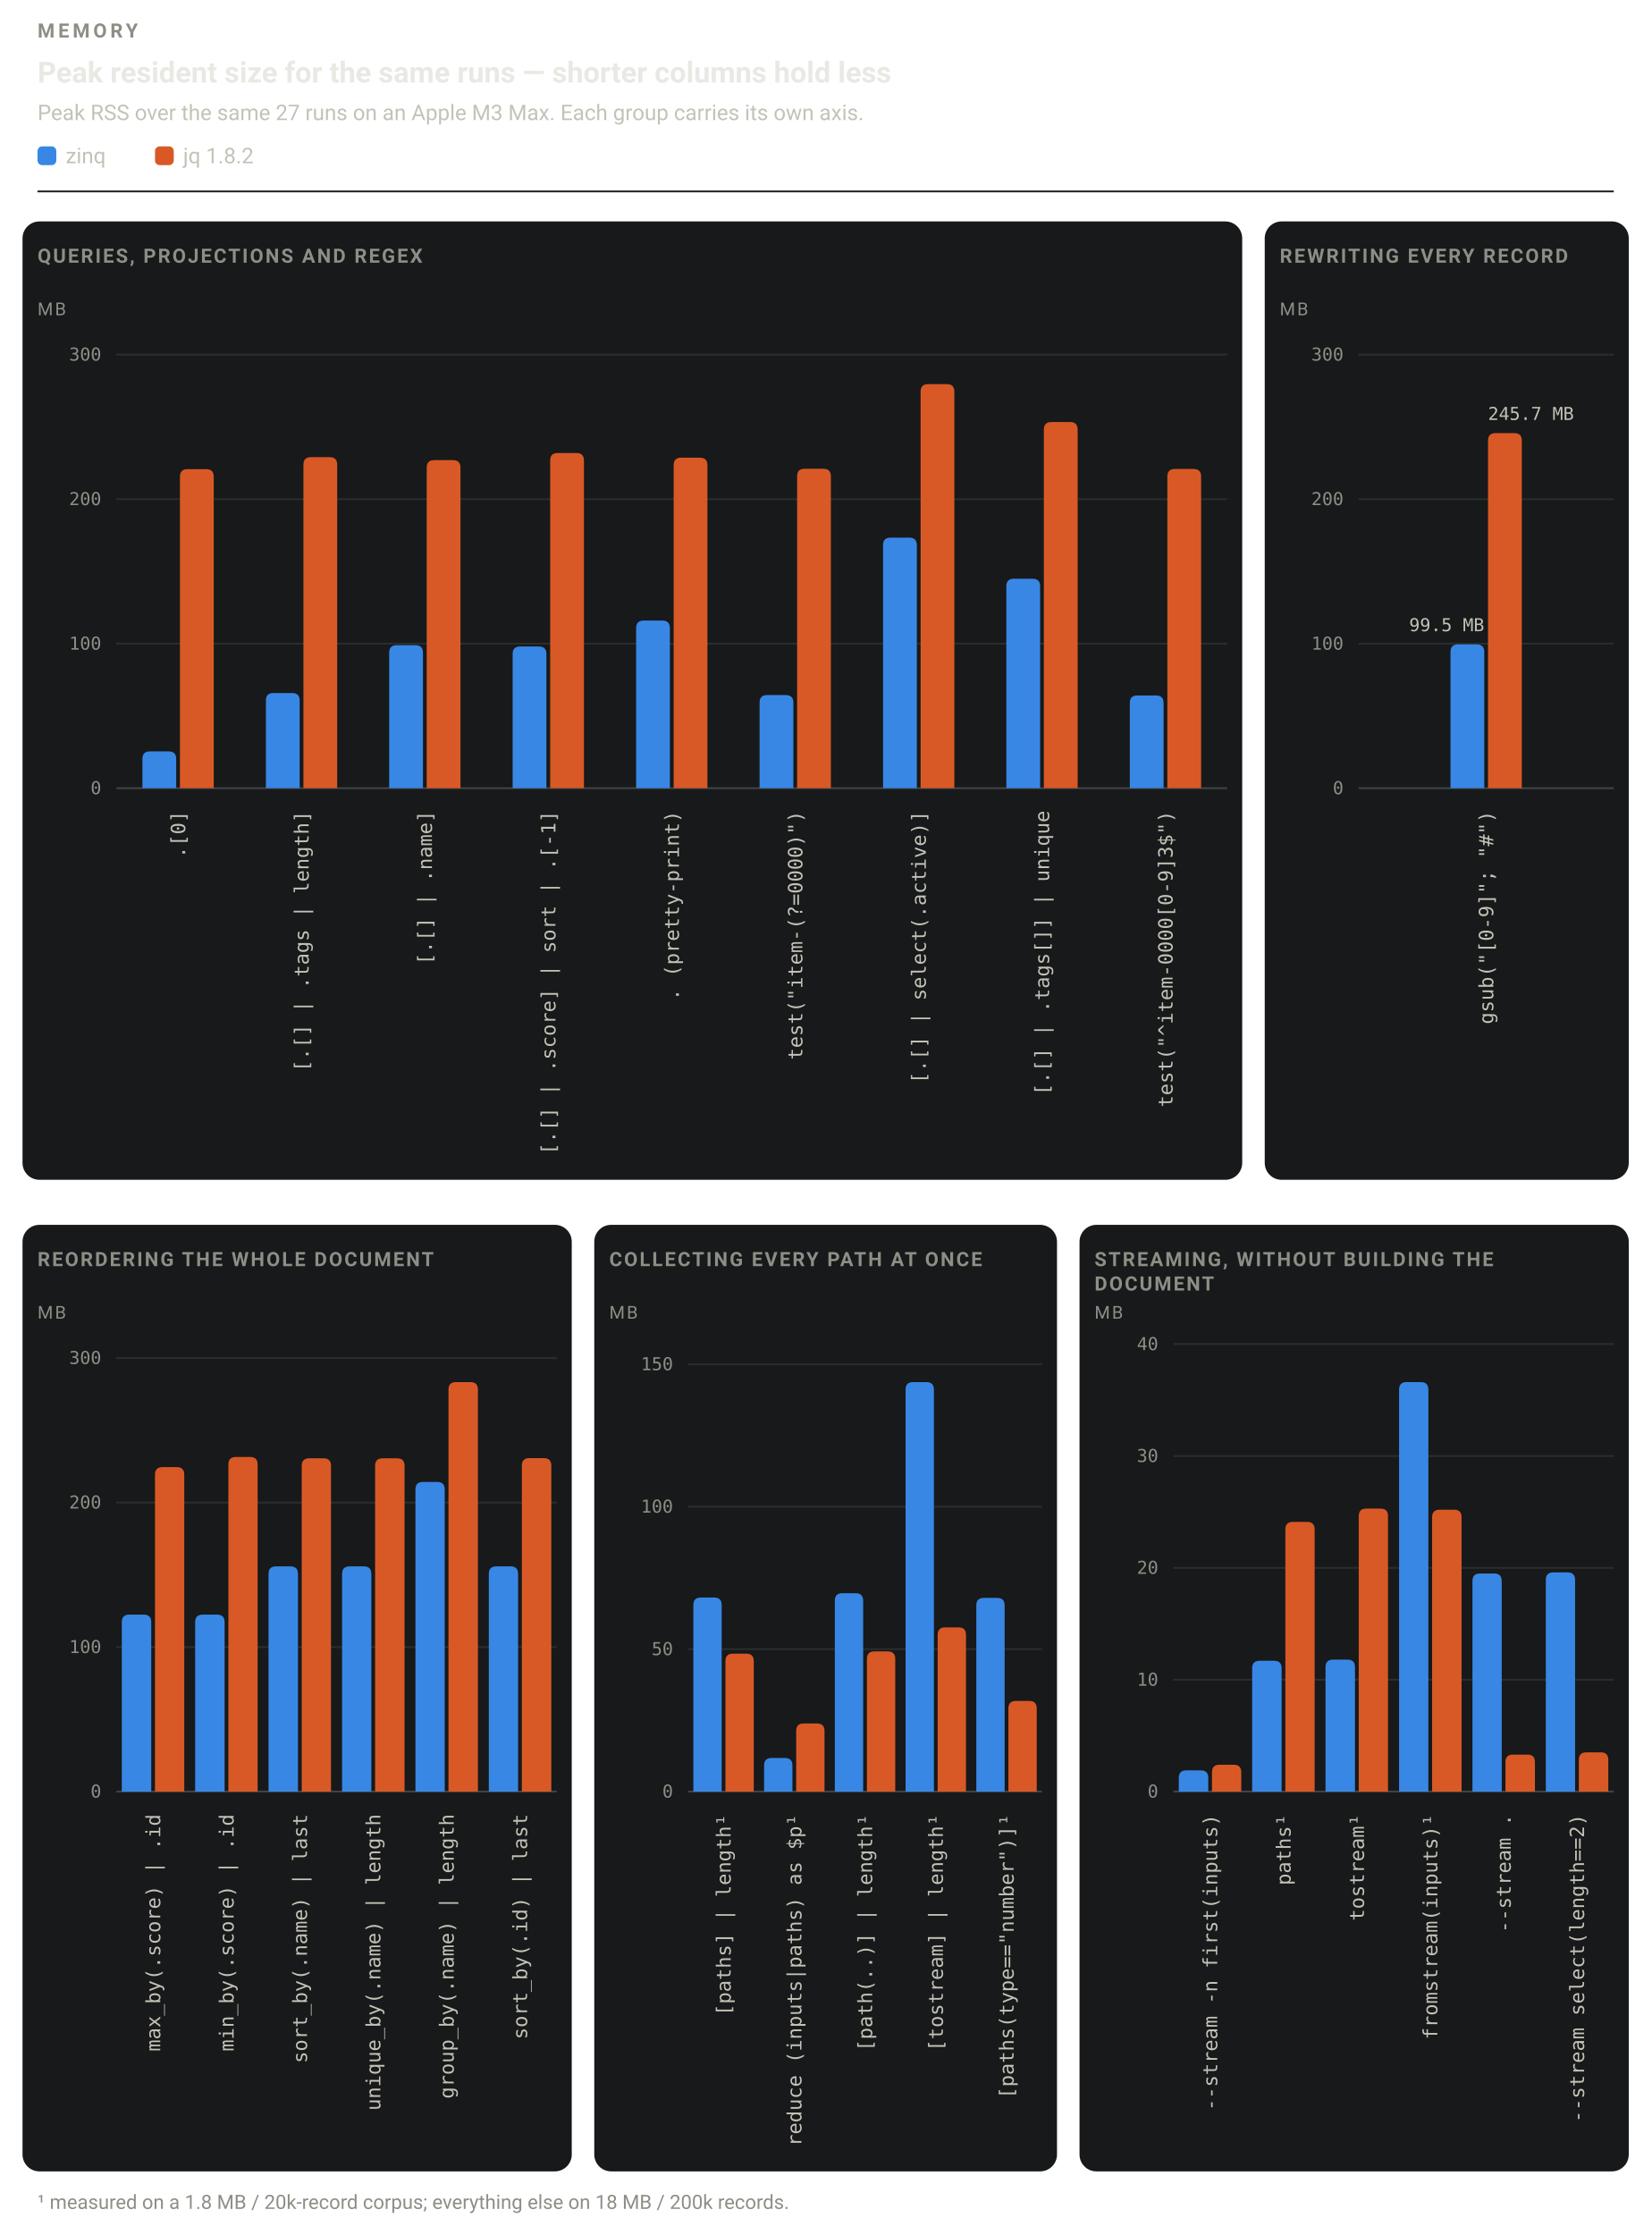
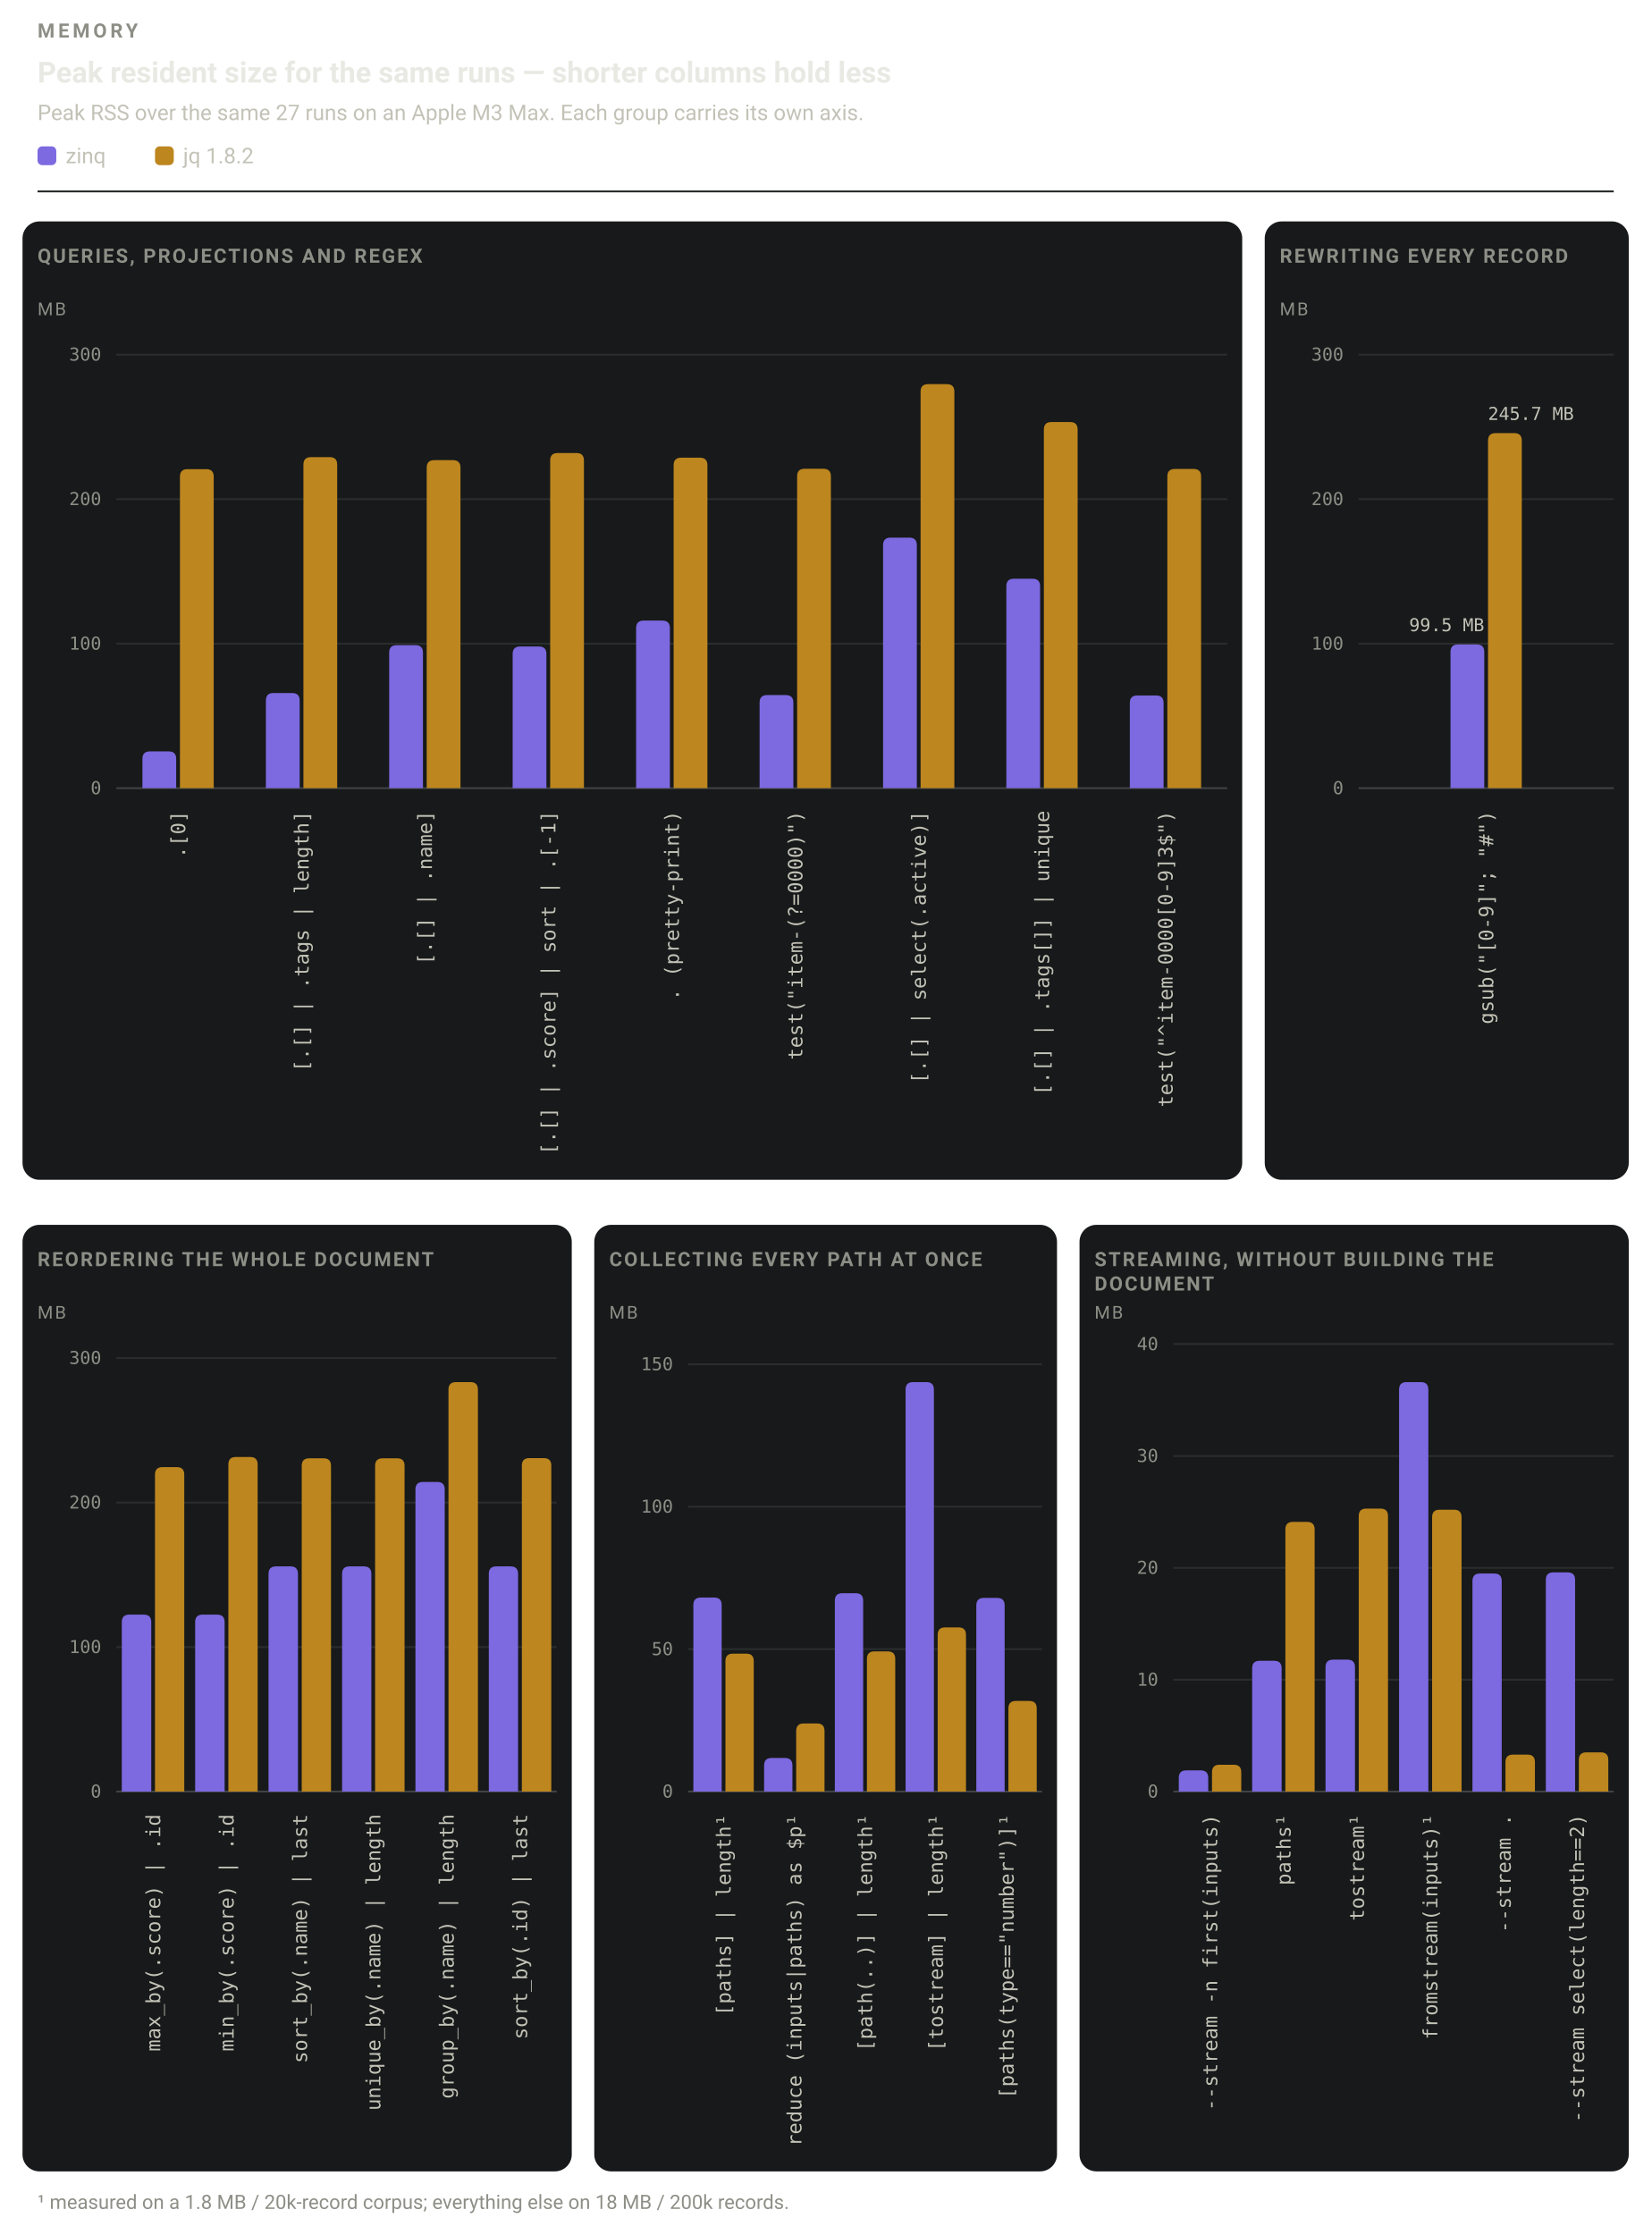
<svg xmlns="http://www.w3.org/2000/svg" width="880" height="1191" viewBox="0 0 880 1191" role="img" aria-label="Peak resident memory for the same 27 runs, zinq against jq 1.8.2. zinq is ahead on 20 of 27 for memory held.">
  <text x="20" y="20" font-family="ui-sans-serif, system-ui, -apple-system, Segoe UI, Roboto, sans-serif" font-size="10.5" font-weight="600" letter-spacing="1.8" fill="#8d8e86">MEMORY</text>
  <text x="20" y="44" font-family="ui-sans-serif, system-ui, -apple-system, Segoe UI, Roboto, sans-serif" font-size="15.5" font-weight="600" fill="#e9e9e4">Peak resident size for the same runs — shorter columns hold less</text>
  <text x="20" y="64" font-family="ui-sans-serif, system-ui, -apple-system, Segoe UI, Roboto, sans-serif" font-size="11.5" fill="#c3c2b7">Peak RSS over the same 27 runs on an Apple M3 Max. Each group carries its own axis.</text>
-   <rect x="20" y="78" width="10" height="10" rx="2.5" fill="#3987e5" />
+   <rect x="20" y="78" width="10" height="10" rx="2.5" fill="#7d69e0" />
  <text x="35" y="87" font-family="ui-sans-serif, system-ui, -apple-system, Segoe UI, Roboto, sans-serif" font-size="11.5" fill="#c3c2b7">zinq</text>
-   <rect x="82.6" y="78" width="10" height="10" rx="2.5" fill="#d95926" />
+   <rect x="82.6" y="78" width="10" height="10" rx="2.5" fill="#bd861f" />
  <text x="97.6" y="87" font-family="ui-sans-serif, system-ui, -apple-system, Segoe UI, Roboto, sans-serif" font-size="11.5" fill="#c3c2b7">jq 1.8.2</text>
  <line x1="20" y1="102" x2="860" y2="102" stroke="#26292a" stroke-width="1" />
  <rect x="12.0" y="118" width="650.0" height="510.7" rx="9" fill="#17191a" />
  <text x="20" y="140" font-family="ui-sans-serif, system-ui, -apple-system, Segoe UI, Roboto, sans-serif" font-size="10.5" font-weight="600" letter-spacing="1" fill="#8d8e86">QUERIES, PROJECTIONS AND REGEX</text>
  <text x="20" y="168" font-family="ui-sans-serif, system-ui, -apple-system, Segoe UI, Roboto, sans-serif" font-size="9.5" letter-spacing="1" fill="#8d8e86">MB</text>
  <text x="54" y="423.2" font-family="ui-monospace, SFMono-Regular, Menlo, Consolas, monospace" font-size="9.5" text-anchor="end" fill="#8d8e86">0</text>
  <line x1="62.0" y1="343.0" x2="654.0" y2="343.0" stroke="#2a2d2d" stroke-width="1" />
  <text x="54" y="346.186" font-family="ui-monospace, SFMono-Regular, Menlo, Consolas, monospace" font-size="9.5" text-anchor="end" fill="#8d8e86">100</text>
  <line x1="62.0" y1="266.0" x2="654.0" y2="266.0" stroke="#2a2d2d" stroke-width="1" />
  <text x="54" y="269.171" font-family="ui-monospace, SFMono-Regular, Menlo, Consolas, monospace" font-size="9.5" text-anchor="end" fill="#8d8e86">200</text>
  <line x1="62.0" y1="189.0" x2="654.0" y2="189.0" stroke="#2a2d2d" stroke-width="1" />
  <text x="54" y="192.157" font-family="ui-monospace, SFMono-Regular, Menlo, Consolas, monospace" font-size="9.5" text-anchor="end" fill="#8d8e86">300</text>
  <line x1="62.0" y1="420.0" x2="654.0" y2="420.0" stroke="#3f4344" stroke-width="1" />
-   <path d="M75.9 420.0L75.9 404.4Q75.9 400.4 79.9 400.4L89.9 400.4Q93.9 400.4 93.9 404.4L93.9 420.0Z" fill="#3987e5" />
-   <path d="M95.9 420.0L95.9 254.0Q95.9 250.0 99.9 250.0L109.9 250.0Q113.9 250.0 113.9 254.0L113.9 420.0Z" fill="#d95926" />
-   <path d="M141.7 420.0L141.7 373.3Q141.7 369.3 145.7 369.3L155.7 369.3Q159.7 369.3 159.7 373.3L159.7 420.0Z" fill="#3987e5" />
-   <path d="M161.7 420.0L161.7 247.6Q161.7 243.6 165.7 243.6L175.7 243.6Q179.7 243.6 179.7 247.6L179.7 420.0Z" fill="#d95926" />
-   <path d="M207.4 420.0L207.4 347.8Q207.4 343.8 211.4 343.8L221.4 343.8Q225.4 343.8 225.4 347.8L225.4 420.0Z" fill="#3987e5" />
-   <path d="M227.4 420.0L227.4 249.2Q227.4 245.2 231.4 245.2L241.4 245.2Q245.4 245.2 245.4 249.2L245.4 420.0Z" fill="#d95926" />
-   <path d="M273.2 420.0L273.2 348.5Q273.2 344.5 277.2 344.5L287.2 344.5Q291.2 344.5 291.2 348.5L291.2 420.0Z" fill="#3987e5" />
-   <path d="M293.2 420.0L293.2 245.4Q293.2 241.4 297.2 241.4L307.2 241.4Q311.2 241.4 311.2 245.4L311.2 420.0Z" fill="#d95926" />
-   <path d="M339.0 420.0L339.0 334.7Q339.0 330.7 343.0 330.7L353.0 330.7Q357.0 330.7 357.0 334.7L357.0 420.0Z" fill="#3987e5" />
-   <path d="M359.0 420.0L359.0 247.9Q359.0 243.9 363.0 243.9L373.0 243.9Q377.0 243.9 377.0 247.9L377.0 420.0Z" fill="#d95926" />
-   <path d="M404.8 420.0L404.8 374.4Q404.8 370.4 408.8 370.4L418.8 370.4Q422.8 370.4 422.8 374.4L422.8 420.0Z" fill="#3987e5" />
-   <path d="M424.8 420.0L424.8 253.8Q424.8 249.8 428.8 249.8L438.8 249.8Q442.8 249.8 442.8 253.8L442.8 420.0Z" fill="#d95926" />
-   <path d="M470.6 420.0L470.6 290.5Q470.6 286.5 474.6 286.5L484.6 286.5Q488.6 286.5 488.6 290.5L488.6 420.0Z" fill="#3987e5" />
-   <path d="M490.6 420.0L490.6 208.7Q490.6 204.7 494.6 204.7L504.6 204.7Q508.6 204.7 508.6 208.7L508.6 420.0Z" fill="#d95926" />
-   <path d="M536.3 420.0L536.3 312.4Q536.3 308.4 540.3 308.4L550.3 308.4Q554.3 308.4 554.3 312.4L554.3 420.0Z" fill="#3987e5" />
-   <path d="M556.3 420.0L556.3 228.9Q556.3 224.9 560.3 224.9L570.3 224.9Q574.3 224.9 574.3 228.9L574.3 420.0Z" fill="#d95926" />
-   <path d="M602.1 420.0L602.1 374.6Q602.1 370.6 606.1 370.6L616.1 370.6Q620.1 370.6 620.1 374.6L620.1 420.0Z" fill="#3987e5" />
-   <path d="M622.1 420.0L622.1 253.9Q622.1 249.9 626.1 249.9L636.1 249.9Q640.1 249.9 640.1 253.9L640.1 420.0Z" fill="#d95926" />
+   <path d="M75.9 420.0L75.9 404.4Q75.9 400.4 79.9 400.4L89.9 400.4Q93.9 400.4 93.9 404.4L93.9 420.0Z" fill="#7d69e0" />
+   <path d="M95.9 420.0L95.9 254.0Q95.9 250.0 99.9 250.0L109.9 250.0Q113.9 250.0 113.9 254.0L113.9 420.0Z" fill="#bd861f" />
+   <path d="M141.7 420.0L141.7 373.3Q141.7 369.3 145.7 369.3L155.7 369.3Q159.7 369.3 159.7 373.3L159.7 420.0Z" fill="#7d69e0" />
+   <path d="M161.7 420.0L161.7 247.6Q161.7 243.6 165.7 243.6L175.7 243.6Q179.7 243.6 179.7 247.6L179.7 420.0Z" fill="#bd861f" />
+   <path d="M207.4 420.0L207.4 347.8Q207.4 343.8 211.4 343.8L221.4 343.8Q225.4 343.8 225.4 347.8L225.4 420.0Z" fill="#7d69e0" />
+   <path d="M227.4 420.0L227.4 249.2Q227.4 245.2 231.4 245.2L241.4 245.2Q245.4 245.2 245.4 249.2L245.4 420.0Z" fill="#bd861f" />
+   <path d="M273.2 420.0L273.2 348.5Q273.2 344.5 277.2 344.5L287.2 344.5Q291.2 344.5 291.2 348.5L291.2 420.0Z" fill="#7d69e0" />
+   <path d="M293.2 420.0L293.2 245.4Q293.2 241.4 297.2 241.4L307.2 241.4Q311.2 241.4 311.2 245.4L311.2 420.0Z" fill="#bd861f" />
+   <path d="M339.0 420.0L339.0 334.7Q339.0 330.7 343.0 330.7L353.0 330.7Q357.0 330.7 357.0 334.7L357.0 420.0Z" fill="#7d69e0" />
+   <path d="M359.0 420.0L359.0 247.9Q359.0 243.9 363.0 243.9L373.0 243.9Q377.0 243.9 377.0 247.9L377.0 420.0Z" fill="#bd861f" />
+   <path d="M404.8 420.0L404.8 374.4Q404.8 370.4 408.8 370.4L418.8 370.4Q422.8 370.4 422.8 374.4L422.8 420.0Z" fill="#7d69e0" />
+   <path d="M424.8 420.0L424.8 253.8Q424.8 249.8 428.8 249.8L438.8 249.8Q442.8 249.8 442.8 253.8L442.8 420.0Z" fill="#bd861f" />
+   <path d="M470.6 420.0L470.6 290.5Q470.6 286.5 474.6 286.5L484.6 286.5Q488.6 286.5 488.6 290.5L488.6 420.0Z" fill="#7d69e0" />
+   <path d="M490.6 420.0L490.6 208.7Q490.6 204.7 494.6 204.7L504.6 204.7Q508.6 204.7 508.6 208.7L508.6 420.0Z" fill="#bd861f" />
+   <path d="M536.3 420.0L536.3 312.4Q536.3 308.4 540.3 308.4L550.3 308.4Q554.3 308.4 554.3 312.4L554.3 420.0Z" fill="#7d69e0" />
+   <path d="M556.3 420.0L556.3 228.9Q556.3 224.9 560.3 224.9L570.3 224.9Q574.3 224.9 574.3 228.9L574.3 420.0Z" fill="#bd861f" />
+   <path d="M602.1 420.0L602.1 374.6Q602.1 370.6 606.1 370.6L616.1 370.6Q620.1 370.6 620.1 374.6L620.1 420.0Z" fill="#7d69e0" />
+   <path d="M622.1 420.0L622.1 253.9Q622.1 249.9 626.1 249.9L636.1 249.9Q640.1 249.9 640.1 253.9L640.1 420.0Z" fill="#bd861f" />
  <text x="98.689" y="432" font-family="ui-monospace, SFMono-Regular, Menlo, Consolas, monospace" font-size="10.5" text-anchor="end" transform="rotate(-90 98.7 432.0)" fill="#c3c2b7">.[0]</text>
  <text x="164.467" y="432" font-family="ui-monospace, SFMono-Regular, Menlo, Consolas, monospace" font-size="10.5" text-anchor="end" transform="rotate(-90 164.5 432.0)" fill="#c3c2b7">[.[] | .tags | length]</text>
  <text x="230.244" y="432" font-family="ui-monospace, SFMono-Regular, Menlo, Consolas, monospace" font-size="10.5" text-anchor="end" transform="rotate(-90 230.2 432.0)" fill="#c3c2b7">[.[] | .name]</text>
  <text x="296.022" y="432" font-family="ui-monospace, SFMono-Regular, Menlo, Consolas, monospace" font-size="10.5" text-anchor="end" transform="rotate(-90 296.0 432.0)" fill="#c3c2b7">[.[] | .score] | sort | .[-1]</text>
  <text x="361.8" y="432" font-family="ui-monospace, SFMono-Regular, Menlo, Consolas, monospace" font-size="10.5" text-anchor="end" transform="rotate(-90 361.8 432.0)" fill="#c3c2b7">. (pretty-print)</text>
  <text x="427.578" y="432" font-family="ui-monospace, SFMono-Regular, Menlo, Consolas, monospace" font-size="10.5" text-anchor="end" transform="rotate(-90 427.6 432.0)" fill="#c3c2b7">test("item-(?=0000)")</text>
  <text x="493.356" y="432" font-family="ui-monospace, SFMono-Regular, Menlo, Consolas, monospace" font-size="10.5" text-anchor="end" transform="rotate(-90 493.4 432.0)" fill="#c3c2b7">[.[] | select(.active)]</text>
  <text x="559.133" y="432" font-family="ui-monospace, SFMono-Regular, Menlo, Consolas, monospace" font-size="10.5" text-anchor="end" transform="rotate(-90 559.1 432.0)" fill="#c3c2b7">[.[] | .tags[]] | unique</text>
  <text x="624.911" y="432" font-family="ui-monospace, SFMono-Regular, Menlo, Consolas, monospace" font-size="10.5" text-anchor="end" transform="rotate(-90 624.9 432.0)" fill="#c3c2b7">test("^item-0000[0-9]3$")</text>
  <rect x="674.0" y="118" width="194.0" height="510.7" rx="9" fill="#17191a" />
  <text x="682" y="140" font-family="ui-sans-serif, system-ui, -apple-system, Segoe UI, Roboto, sans-serif" font-size="10.5" font-weight="600" letter-spacing="1" fill="#8d8e86">REWRITING EVERY RECORD</text>
  <text x="682" y="168" font-family="ui-sans-serif, system-ui, -apple-system, Segoe UI, Roboto, sans-serif" font-size="9.5" letter-spacing="1" fill="#8d8e86">MB</text>
  <text x="716" y="423.2" font-family="ui-monospace, SFMono-Regular, Menlo, Consolas, monospace" font-size="9.5" text-anchor="end" fill="#8d8e86">0</text>
  <line x1="724.0" y1="343.0" x2="860.0" y2="343.0" stroke="#2a2d2d" stroke-width="1" />
  <text x="716" y="346.186" font-family="ui-monospace, SFMono-Regular, Menlo, Consolas, monospace" font-size="9.5" text-anchor="end" fill="#8d8e86">100</text>
  <line x1="724.0" y1="266.0" x2="860.0" y2="266.0" stroke="#2a2d2d" stroke-width="1" />
  <text x="716" y="269.171" font-family="ui-monospace, SFMono-Regular, Menlo, Consolas, monospace" font-size="9.5" text-anchor="end" fill="#8d8e86">200</text>
  <line x1="724.0" y1="189.0" x2="860.0" y2="189.0" stroke="#2a2d2d" stroke-width="1" />
  <text x="716" y="192.157" font-family="ui-monospace, SFMono-Regular, Menlo, Consolas, monospace" font-size="9.5" text-anchor="end" fill="#8d8e86">300</text>
  <line x1="724.0" y1="420.0" x2="860.0" y2="420.0" stroke="#3f4344" stroke-width="1" />
-   <path d="M773.0 420.0L773.0 347.4Q773.0 343.4 777.0 343.4L787.0 343.4Q791.0 343.4 791.0 347.4L791.0 420.0Z" fill="#3987e5" />
-   <path d="M793.0 420.0L793.0 234.8Q793.0 230.8 797.0 230.8L807.0 230.8Q811.0 230.8 811.0 234.8L811.0 420.0Z" fill="#d95926" />
+   <path d="M773.0 420.0L773.0 347.4Q773.0 343.4 777.0 343.4L787.0 343.4Q791.0 343.4 791.0 347.4L791.0 420.0Z" fill="#7d69e0" />
+   <path d="M793.0 420.0L793.0 234.8Q793.0 230.8 797.0 230.8L807.0 230.8Q811.0 230.8 811.0 234.8L811.0 420.0Z" fill="#bd861f" />
  <text x="791" y="336.371" font-family="ui-monospace, SFMono-Regular, Menlo, Consolas, monospace" font-size="9.5" text-anchor="end" fill="#c3c2b7">99.5 MB</text>
  <text x="793" y="223.776" font-family="ui-monospace, SFMono-Regular, Menlo, Consolas, monospace" font-size="9.5" text-anchor="start" fill="#c3c2b7">245.7 MB</text>
  <text x="795.8" y="432" font-family="ui-monospace, SFMono-Regular, Menlo, Consolas, monospace" font-size="10.5" text-anchor="end" transform="rotate(-90 795.8 432.0)" fill="#c3c2b7">gsub("[0-9]"; "#")</text>
  <rect x="12.0" y="652.7" width="292.7" height="504.4" rx="9" fill="#17191a" />
  <text x="20" y="674.7" font-family="ui-sans-serif, system-ui, -apple-system, Segoe UI, Roboto, sans-serif" font-size="10.5" font-weight="600" letter-spacing="1" fill="#8d8e86">REORDERING THE WHOLE DOCUMENT</text>
  <text x="20" y="702.7" font-family="ui-sans-serif, system-ui, -apple-system, Segoe UI, Roboto, sans-serif" font-size="9.5" letter-spacing="1" fill="#8d8e86">MB</text>
  <text x="54" y="957.9" font-family="ui-monospace, SFMono-Regular, Menlo, Consolas, monospace" font-size="9.5" text-anchor="end" fill="#8d8e86">0</text>
  <line x1="62.0" y1="877.7" x2="296.7" y2="877.7" stroke="#2a2d2d" stroke-width="1" />
  <text x="54" y="880.886" font-family="ui-monospace, SFMono-Regular, Menlo, Consolas, monospace" font-size="9.5" text-anchor="end" fill="#8d8e86">100</text>
  <line x1="62.0" y1="800.7" x2="296.7" y2="800.7" stroke="#2a2d2d" stroke-width="1" />
  <text x="54" y="803.871" font-family="ui-monospace, SFMono-Regular, Menlo, Consolas, monospace" font-size="9.5" text-anchor="end" fill="#8d8e86">200</text>
  <line x1="62.0" y1="723.7" x2="296.7" y2="723.7" stroke="#2a2d2d" stroke-width="1" />
  <text x="54" y="726.857" font-family="ui-monospace, SFMono-Regular, Menlo, Consolas, monospace" font-size="9.5" text-anchor="end" fill="#8d8e86">300</text>
  <line x1="62.0" y1="954.7" x2="296.7" y2="954.7" stroke="#3f4344" stroke-width="1" />
-   <path d="M64.9 954.7L64.9 864.4Q64.9 860.4 68.9 860.4L76.6 860.4Q80.6 860.4 80.6 864.4L80.6 954.7Z" fill="#3987e5" />
-   <path d="M82.6 954.7L82.6 785.8Q82.6 781.8 86.6 781.8L94.2 781.8Q98.2 781.8 98.2 785.8L98.2 954.7Z" fill="#d95926" />
-   <path d="M104.0 954.7L104.0 864.4Q104.0 860.4 108.0 860.4L115.7 860.4Q119.7 860.4 119.7 864.4L119.7 954.7Z" fill="#3987e5" />
-   <path d="M121.7 954.7L121.7 780.4Q121.7 776.4 125.7 776.4L133.3 776.4Q137.3 776.4 137.3 780.4L137.3 954.7Z" fill="#d95926" />
-   <path d="M143.1 954.7L143.1 838.7Q143.1 834.7 147.1 834.7L154.8 834.7Q158.8 834.7 158.8 838.7L158.8 954.7Z" fill="#3987e5" />
-   <path d="M160.8 954.7L160.8 781.1Q160.8 777.1 164.8 777.1L172.4 777.1Q176.4 777.1 176.4 781.1L176.4 954.7Z" fill="#d95926" />
-   <path d="M182.3 954.7L182.3 838.7Q182.3 834.7 186.3 834.7L193.9 834.7Q197.9 834.7 197.9 838.7L197.9 954.7Z" fill="#3987e5" />
-   <path d="M199.9 954.7L199.9 781.1Q199.9 777.1 203.9 777.1L211.6 777.1Q215.6 777.1 215.6 781.1L215.6 954.7Z" fill="#d95926" />
-   <path d="M221.4 954.7L221.4 793.7Q221.4 789.7 225.4 789.7L233.0 789.7Q237.0 789.7 237.0 793.7L237.0 954.7Z" fill="#3987e5" />
-   <path d="M239.0 954.7L239.0 740.5Q239.0 736.5 243.0 736.5L250.7 736.5Q254.7 736.5 254.7 740.5L254.7 954.7Z" fill="#d95926" />
-   <path d="M260.5 954.7L260.5 838.7Q260.5 834.7 264.5 834.7L272.1 834.7Q276.1 834.7 276.1 838.7L276.1 954.7Z" fill="#3987e5" />
-   <path d="M278.1 954.7L278.1 781.0Q278.1 777.0 282.1 777.0L289.8 777.0Q293.8 777.0 293.8 781.0L293.8 954.7Z" fill="#d95926" />
+   <path d="M64.9 954.7L64.9 864.4Q64.9 860.4 68.9 860.4L76.6 860.4Q80.6 860.4 80.6 864.4L80.6 954.7Z" fill="#7d69e0" />
+   <path d="M82.6 954.7L82.6 785.8Q82.6 781.8 86.6 781.8L94.2 781.8Q98.2 781.8 98.2 785.8L98.2 954.7Z" fill="#bd861f" />
+   <path d="M104.0 954.7L104.0 864.4Q104.0 860.4 108.0 860.4L115.7 860.4Q119.7 860.4 119.7 864.4L119.7 954.7Z" fill="#7d69e0" />
+   <path d="M121.7 954.7L121.7 780.4Q121.7 776.4 125.7 776.4L133.3 776.4Q137.3 776.4 137.3 780.4L137.3 954.7Z" fill="#bd861f" />
+   <path d="M143.1 954.7L143.1 838.7Q143.1 834.7 147.1 834.7L154.8 834.7Q158.8 834.7 158.8 838.7L158.8 954.7Z" fill="#7d69e0" />
+   <path d="M160.8 954.7L160.8 781.1Q160.8 777.1 164.8 777.1L172.4 777.1Q176.4 777.1 176.4 781.1L176.4 954.7Z" fill="#bd861f" />
+   <path d="M182.3 954.7L182.3 838.7Q182.3 834.7 186.3 834.7L193.9 834.7Q197.9 834.7 197.9 838.7L197.9 954.7Z" fill="#7d69e0" />
+   <path d="M199.9 954.7L199.9 781.1Q199.9 777.1 203.9 777.1L211.6 777.1Q215.6 777.1 215.6 781.1L215.6 954.7Z" fill="#bd861f" />
+   <path d="M221.4 954.7L221.4 793.7Q221.4 789.7 225.4 789.7L233.0 789.7Q237.0 789.7 237.0 793.7L237.0 954.7Z" fill="#7d69e0" />
+   <path d="M239.0 954.7L239.0 740.5Q239.0 736.5 243.0 736.5L250.7 736.5Q254.7 736.5 254.7 740.5L254.7 954.7Z" fill="#bd861f" />
+   <path d="M260.5 954.7L260.5 838.7Q260.5 834.7 264.5 834.7L272.1 834.7Q276.1 834.7 276.1 838.7L276.1 954.7Z" fill="#7d69e0" />
+   <path d="M278.1 954.7L278.1 781.0Q278.1 777.0 282.1 777.0L289.8 777.0Q293.8 777.0 293.8 781.0L293.8 954.7Z" fill="#bd861f" />
  <text x="85.359" y="966.7" font-family="ui-monospace, SFMono-Regular, Menlo, Consolas, monospace" font-size="10.5" text-anchor="end" transform="rotate(-90 85.4 966.7)" fill="#c3c2b7">max_by(.score) | .id</text>
  <text x="124.476" y="966.7" font-family="ui-monospace, SFMono-Regular, Menlo, Consolas, monospace" font-size="10.5" text-anchor="end" transform="rotate(-90 124.5 966.7)" fill="#c3c2b7">min_by(.score) | .id</text>
  <text x="163.594" y="966.7" font-family="ui-monospace, SFMono-Regular, Menlo, Consolas, monospace" font-size="10.5" text-anchor="end" transform="rotate(-90 163.6 966.7)" fill="#c3c2b7">sort_by(.name) | last</text>
  <text x="202.712" y="966.7" font-family="ui-monospace, SFMono-Regular, Menlo, Consolas, monospace" font-size="10.5" text-anchor="end" transform="rotate(-90 202.7 966.7)" fill="#c3c2b7">unique_by(.name) | length</text>
  <text x="241.829" y="966.7" font-family="ui-monospace, SFMono-Regular, Menlo, Consolas, monospace" font-size="10.5" text-anchor="end" transform="rotate(-90 241.8 966.7)" fill="#c3c2b7">group_by(.name) | length</text>
  <text x="280.947" y="966.7" font-family="ui-monospace, SFMono-Regular, Menlo, Consolas, monospace" font-size="10.5" text-anchor="end" transform="rotate(-90 280.9 966.7)" fill="#c3c2b7">sort_by(.id) | last</text>
  <rect x="316.7" y="652.7" width="246.6" height="504.4" rx="9" fill="#17191a" />
  <text x="324.706" y="674.7" font-family="ui-sans-serif, system-ui, -apple-system, Segoe UI, Roboto, sans-serif" font-size="10.5" font-weight="600" letter-spacing="1" fill="#8d8e86">COLLECTING EVERY PATH AT ONCE</text>
  <text x="324.706" y="702.7" font-family="ui-sans-serif, system-ui, -apple-system, Segoe UI, Roboto, sans-serif" font-size="9.5" letter-spacing="1" fill="#8d8e86">MB</text>
  <text x="358.706" y="957.9" font-family="ui-monospace, SFMono-Regular, Menlo, Consolas, monospace" font-size="9.5" text-anchor="end" fill="#8d8e86">0</text>
  <line x1="366.7" y1="878.8" x2="555.3" y2="878.8" stroke="#2a2d2d" stroke-width="1" />
  <text x="358.706" y="881.984" font-family="ui-monospace, SFMono-Regular, Menlo, Consolas, monospace" font-size="9.5" text-anchor="end" fill="#8d8e86">50</text>
  <line x1="366.7" y1="802.9" x2="555.3" y2="802.9" stroke="#2a2d2d" stroke-width="1" />
  <text x="358.706" y="806.069" font-family="ui-monospace, SFMono-Regular, Menlo, Consolas, monospace" font-size="9.5" text-anchor="end" fill="#8d8e86">100</text>
  <line x1="366.7" y1="727.0" x2="555.3" y2="727.0" stroke="#2a2d2d" stroke-width="1" />
  <text x="358.706" y="730.153" font-family="ui-monospace, SFMono-Regular, Menlo, Consolas, monospace" font-size="9.5" text-anchor="end" fill="#8d8e86">150</text>
  <line x1="366.7" y1="954.7" x2="555.3" y2="954.7" stroke="#3f4344" stroke-width="1" />
-   <path d="M369.5 954.7L369.5 855.3Q369.5 851.3 373.5 851.3L380.6 851.3Q384.6 851.3 384.6 855.3L384.6 954.7Z" fill="#3987e5" />
-   <path d="M386.6 954.7L386.6 885.2Q386.6 881.2 390.6 881.2L397.7 881.2Q401.7 881.2 401.7 885.2L401.7 954.7Z" fill="#d95926" />
-   <path d="M407.2 954.7L407.2 940.8Q407.2 936.8 411.2 936.8L418.3 936.8Q422.3 936.8 422.3 940.8L422.3 954.7Z" fill="#3987e5" />
-   <path d="M424.3 954.7L424.3 922.4Q424.3 918.4 428.3 918.4L435.4 918.4Q439.4 918.4 439.4 922.4L439.4 954.7Z" fill="#d95926" />
-   <path d="M444.9 954.7L444.9 853.0Q444.9 849.0 448.9 849.0L456.0 849.0Q460.0 849.0 460.0 853.0L460.0 954.7Z" fill="#3987e5" />
-   <path d="M462.0 954.7L462.0 884.0Q462.0 880.0 466.0 880.0L473.1 880.0Q477.1 880.0 477.1 884.0L477.1 954.7Z" fill="#d95926" />
-   <path d="M482.6 954.7L482.6 740.5Q482.6 736.5 486.6 736.5L493.7 736.5Q497.7 736.5 497.7 740.5L497.7 954.7Z" fill="#3987e5" />
-   <path d="M499.7 954.7L499.7 871.2Q499.7 867.2 503.7 867.2L510.8 867.2Q514.8 867.2 514.8 871.2L514.8 954.7Z" fill="#d95926" />
-   <path d="M520.3 954.7L520.3 855.5Q520.3 851.5 524.3 851.5L531.4 851.5Q535.4 851.5 535.4 855.5L535.4 954.7Z" fill="#3987e5" />
-   <path d="M537.4 954.7L537.4 910.4Q537.4 906.4 541.4 906.4L548.5 906.4Q552.5 906.4 552.5 910.4L552.5 954.7Z" fill="#d95926" />
+   <path d="M369.5 954.7L369.5 855.3Q369.5 851.3 373.5 851.3L380.6 851.3Q384.6 851.3 384.6 855.3L384.6 954.7Z" fill="#7d69e0" />
+   <path d="M386.6 954.7L386.6 885.2Q386.6 881.2 390.6 881.2L397.7 881.2Q401.7 881.2 401.7 885.2L401.7 954.7Z" fill="#bd861f" />
+   <path d="M407.2 954.7L407.2 940.8Q407.2 936.8 411.2 936.8L418.3 936.8Q422.3 936.8 422.3 940.8L422.3 954.7Z" fill="#7d69e0" />
+   <path d="M424.3 954.7L424.3 922.4Q424.3 918.4 428.3 918.4L435.4 918.4Q439.4 918.4 439.4 922.4L439.4 954.7Z" fill="#bd861f" />
+   <path d="M444.9 954.7L444.9 853.0Q444.9 849.0 448.9 849.0L456.0 849.0Q460.0 849.0 460.0 853.0L460.0 954.7Z" fill="#7d69e0" />
+   <path d="M462.0 954.7L462.0 884.0Q462.0 880.0 466.0 880.0L473.1 880.0Q477.1 880.0 477.1 884.0L477.1 954.7Z" fill="#bd861f" />
+   <path d="M482.6 954.7L482.6 740.5Q482.6 736.5 486.6 736.5L493.7 736.5Q497.7 736.5 497.7 740.5L497.7 954.7Z" fill="#7d69e0" />
+   <path d="M499.7 954.7L499.7 871.2Q499.7 867.2 503.7 867.2L510.8 867.2Q514.8 867.2 514.8 871.2L514.8 954.7Z" fill="#bd861f" />
+   <path d="M520.3 954.7L520.3 855.5Q520.3 851.5 524.3 851.5L531.4 851.5Q535.4 851.5 535.4 855.5L535.4 954.7Z" fill="#7d69e0" />
+   <path d="M537.4 954.7L537.4 910.4Q537.4 906.4 541.4 906.4L548.5 906.4Q552.5 906.4 552.5 910.4L552.5 954.7Z" fill="#bd861f" />
  <text x="389.365" y="966.7" font-family="ui-monospace, SFMono-Regular, Menlo, Consolas, monospace" font-size="10.5" text-anchor="end" transform="rotate(-90 389.4 966.7)" fill="#c3c2b7">[paths] | length¹</text>
  <text x="427.082" y="966.7" font-family="ui-monospace, SFMono-Regular, Menlo, Consolas, monospace" font-size="10.5" text-anchor="end" transform="rotate(-90 427.1 966.7)" fill="#c3c2b7">reduce (inputs|paths) as $p¹</text>
  <text x="464.8" y="966.7" font-family="ui-monospace, SFMono-Regular, Menlo, Consolas, monospace" font-size="10.5" text-anchor="end" transform="rotate(-90 464.8 966.7)" fill="#c3c2b7">[path(..)] | length¹</text>
  <text x="502.518" y="966.7" font-family="ui-monospace, SFMono-Regular, Menlo, Consolas, monospace" font-size="10.5" text-anchor="end" transform="rotate(-90 502.5 966.7)" fill="#c3c2b7">[tostream] | length¹</text>
  <text x="540.235" y="966.7" font-family="ui-monospace, SFMono-Regular, Menlo, Consolas, monospace" font-size="10.5" text-anchor="end" transform="rotate(-90 540.2 966.7)" fill="#c3c2b7">[paths(type=="number")]¹</text>
  <rect x="575.3" y="652.7" width="292.7" height="504.4" rx="9" fill="#17191a" />
  <text x="583.294" y="674.7" font-family="ui-sans-serif, system-ui, -apple-system, Segoe UI, Roboto, sans-serif" font-size="10.5" font-weight="600" letter-spacing="1" fill="#8d8e86">STREAMING, WITHOUT BUILDING THE</text>
  <text x="583.294" y="687.7" font-family="ui-sans-serif, system-ui, -apple-system, Segoe UI, Roboto, sans-serif" font-size="10.5" font-weight="600" letter-spacing="1" fill="#8d8e86">DOCUMENT</text>
  <text x="583.294" y="702.7" font-family="ui-sans-serif, system-ui, -apple-system, Segoe UI, Roboto, sans-serif" font-size="9.5" letter-spacing="1" fill="#8d8e86">MB</text>
  <text x="617.294" y="957.9" font-family="ui-monospace, SFMono-Regular, Menlo, Consolas, monospace" font-size="9.5" text-anchor="end" fill="#8d8e86">0</text>
  <line x1="625.3" y1="895.1" x2="860.0" y2="895.1" stroke="#2a2d2d" stroke-width="1" />
  <text x="617.294" y="898.287" font-family="ui-monospace, SFMono-Regular, Menlo, Consolas, monospace" font-size="9.5" text-anchor="end" fill="#8d8e86">10</text>
  <line x1="625.3" y1="835.5" x2="860.0" y2="835.5" stroke="#2a2d2d" stroke-width="1" />
  <text x="617.294" y="838.675" font-family="ui-monospace, SFMono-Regular, Menlo, Consolas, monospace" font-size="9.5" text-anchor="end" fill="#8d8e86">20</text>
  <line x1="625.3" y1="775.9" x2="860.0" y2="775.9" stroke="#2a2d2d" stroke-width="1" />
  <text x="617.294" y="779.062" font-family="ui-monospace, SFMono-Regular, Menlo, Consolas, monospace" font-size="9.5" text-anchor="end" fill="#8d8e86">30</text>
  <line x1="625.3" y1="716.2" x2="860.0" y2="716.2" stroke="#2a2d2d" stroke-width="1" />
  <text x="617.294" y="719.45" font-family="ui-monospace, SFMono-Regular, Menlo, Consolas, monospace" font-size="9.5" text-anchor="end" fill="#8d8e86">40</text>
  <line x1="625.3" y1="954.7" x2="860.0" y2="954.7" stroke="#3f4344" stroke-width="1" />
-   <path d="M628.2 954.7L628.2 947.4Q628.2 943.4 632.2 943.4L639.9 943.4Q643.9 943.4 643.9 947.4L643.9 954.7Z" fill="#3987e5" />
-   <path d="M645.9 954.7L645.9 944.4Q645.9 940.4 649.9 940.4L657.5 940.4Q661.5 940.4 661.5 944.4L661.5 954.7Z" fill="#d95926" />
-   <path d="M667.3 954.7L667.3 889.0Q667.3 885.0 671.3 885.0L679.0 885.0Q683.0 885.0 683.0 889.0L683.0 954.7Z" fill="#3987e5" />
-   <path d="M685.0 954.7L685.0 815.0Q685.0 811.0 689.0 811.0L696.6 811.0Q700.6 811.0 700.6 815.0L700.6 954.7Z" fill="#d95926" />
-   <path d="M706.4 954.7L706.4 888.4Q706.4 884.4 710.4 884.4L718.1 884.4Q722.1 884.4 722.1 888.4L722.1 954.7Z" fill="#3987e5" />
-   <path d="M724.1 954.7L724.1 807.9Q724.1 803.9 728.1 803.9L735.7 803.9Q739.7 803.9 739.7 807.9L739.7 954.7Z" fill="#d95926" />
-   <path d="M745.6 954.7L745.6 740.5Q745.6 736.5 749.6 736.5L757.2 736.5Q761.2 736.5 761.2 740.5L761.2 954.7Z" fill="#3987e5" />
-   <path d="M763.2 954.7L763.2 808.5Q763.2 804.5 767.2 804.5L774.9 804.5Q778.9 804.5 778.9 808.5L778.9 954.7Z" fill="#d95926" />
-   <path d="M784.7 954.7L784.7 842.5Q784.7 838.5 788.7 838.5L796.3 838.5Q800.3 838.5 800.3 842.5L800.3 954.7Z" fill="#3987e5" />
-   <path d="M802.3 954.7L802.3 939.0Q802.3 935.0 806.3 935.0L814.0 935.0Q818.0 935.0 818.0 939.0L818.0 954.7Z" fill="#d95926" />
-   <path d="M823.8 954.7L823.8 841.9Q823.8 837.9 827.8 837.9L835.4 837.9Q839.4 837.9 839.4 841.9L839.4 954.7Z" fill="#3987e5" />
-   <path d="M841.4 954.7L841.4 937.8Q841.4 933.8 845.4 933.8L853.1 933.8Q857.1 933.8 857.1 937.8L857.1 954.7Z" fill="#d95926" />
+   <path d="M628.2 954.7L628.2 947.4Q628.2 943.4 632.2 943.4L639.9 943.4Q643.9 943.4 643.9 947.4L643.9 954.7Z" fill="#7d69e0" />
+   <path d="M645.9 954.7L645.9 944.4Q645.9 940.4 649.9 940.4L657.5 940.4Q661.5 940.4 661.5 944.4L661.5 954.7Z" fill="#bd861f" />
+   <path d="M667.3 954.7L667.3 889.0Q667.3 885.0 671.3 885.0L679.0 885.0Q683.0 885.0 683.0 889.0L683.0 954.7Z" fill="#7d69e0" />
+   <path d="M685.0 954.7L685.0 815.0Q685.0 811.0 689.0 811.0L696.6 811.0Q700.6 811.0 700.6 815.0L700.6 954.7Z" fill="#bd861f" />
+   <path d="M706.4 954.7L706.4 888.4Q706.4 884.4 710.4 884.4L718.1 884.4Q722.1 884.4 722.1 888.4L722.1 954.7Z" fill="#7d69e0" />
+   <path d="M724.1 954.7L724.1 807.9Q724.1 803.9 728.1 803.9L735.7 803.9Q739.7 803.9 739.7 807.9L739.7 954.7Z" fill="#bd861f" />
+   <path d="M745.6 954.7L745.6 740.5Q745.6 736.5 749.6 736.5L757.2 736.5Q761.2 736.5 761.2 740.5L761.2 954.7Z" fill="#7d69e0" />
+   <path d="M763.2 954.7L763.2 808.5Q763.2 804.5 767.2 804.5L774.9 804.5Q778.9 804.5 778.9 808.5L778.9 954.7Z" fill="#bd861f" />
+   <path d="M784.7 954.7L784.7 842.5Q784.7 838.5 788.7 838.5L796.3 838.5Q800.3 838.5 800.3 842.5L800.3 954.7Z" fill="#7d69e0" />
+   <path d="M802.3 954.7L802.3 939.0Q802.3 935.0 806.3 935.0L814.0 935.0Q818.0 935.0 818.0 939.0L818.0 954.7Z" fill="#bd861f" />
+   <path d="M823.8 954.7L823.8 841.9Q823.8 837.9 827.8 837.9L835.4 837.9Q839.4 837.9 839.4 841.9L839.4 954.7Z" fill="#7d69e0" />
+   <path d="M841.4 954.7L841.4 937.8Q841.4 933.8 845.4 933.8L853.1 933.8Q857.1 933.8 857.1 937.8L857.1 954.7Z" fill="#bd861f" />
  <text x="648.653" y="966.7" font-family="ui-monospace, SFMono-Regular, Menlo, Consolas, monospace" font-size="10.5" text-anchor="end" transform="rotate(-90 648.7 966.7)" fill="#c3c2b7">--stream -n first(inputs)</text>
  <text x="687.771" y="966.7" font-family="ui-monospace, SFMono-Regular, Menlo, Consolas, monospace" font-size="10.5" text-anchor="end" transform="rotate(-90 687.8 966.7)" fill="#c3c2b7">paths¹</text>
  <text x="726.888" y="966.7" font-family="ui-monospace, SFMono-Regular, Menlo, Consolas, monospace" font-size="10.5" text-anchor="end" transform="rotate(-90 726.9 966.7)" fill="#c3c2b7">tostream¹</text>
  <text x="766.006" y="966.7" font-family="ui-monospace, SFMono-Regular, Menlo, Consolas, monospace" font-size="10.5" text-anchor="end" transform="rotate(-90 766.0 966.7)" fill="#c3c2b7">fromstream(inputs)¹</text>
  <text x="805.124" y="966.7" font-family="ui-monospace, SFMono-Regular, Menlo, Consolas, monospace" font-size="10.5" text-anchor="end" transform="rotate(-90 805.1 966.7)" fill="#c3c2b7">--stream .</text>
  <text x="844.241" y="966.7" font-family="ui-monospace, SFMono-Regular, Menlo, Consolas, monospace" font-size="10.5" text-anchor="end" transform="rotate(-90 844.2 966.7)" fill="#c3c2b7">--stream select(length==2)</text>
  <text x="20" y="1177.1" font-family="ui-sans-serif, system-ui, -apple-system, Segoe UI, Roboto, sans-serif" font-size="10.5" fill="#8d8e86">¹ measured on a 1.8 MB / 20k-record corpus; everything else on 18 MB / 200k records.</text>
</svg>
